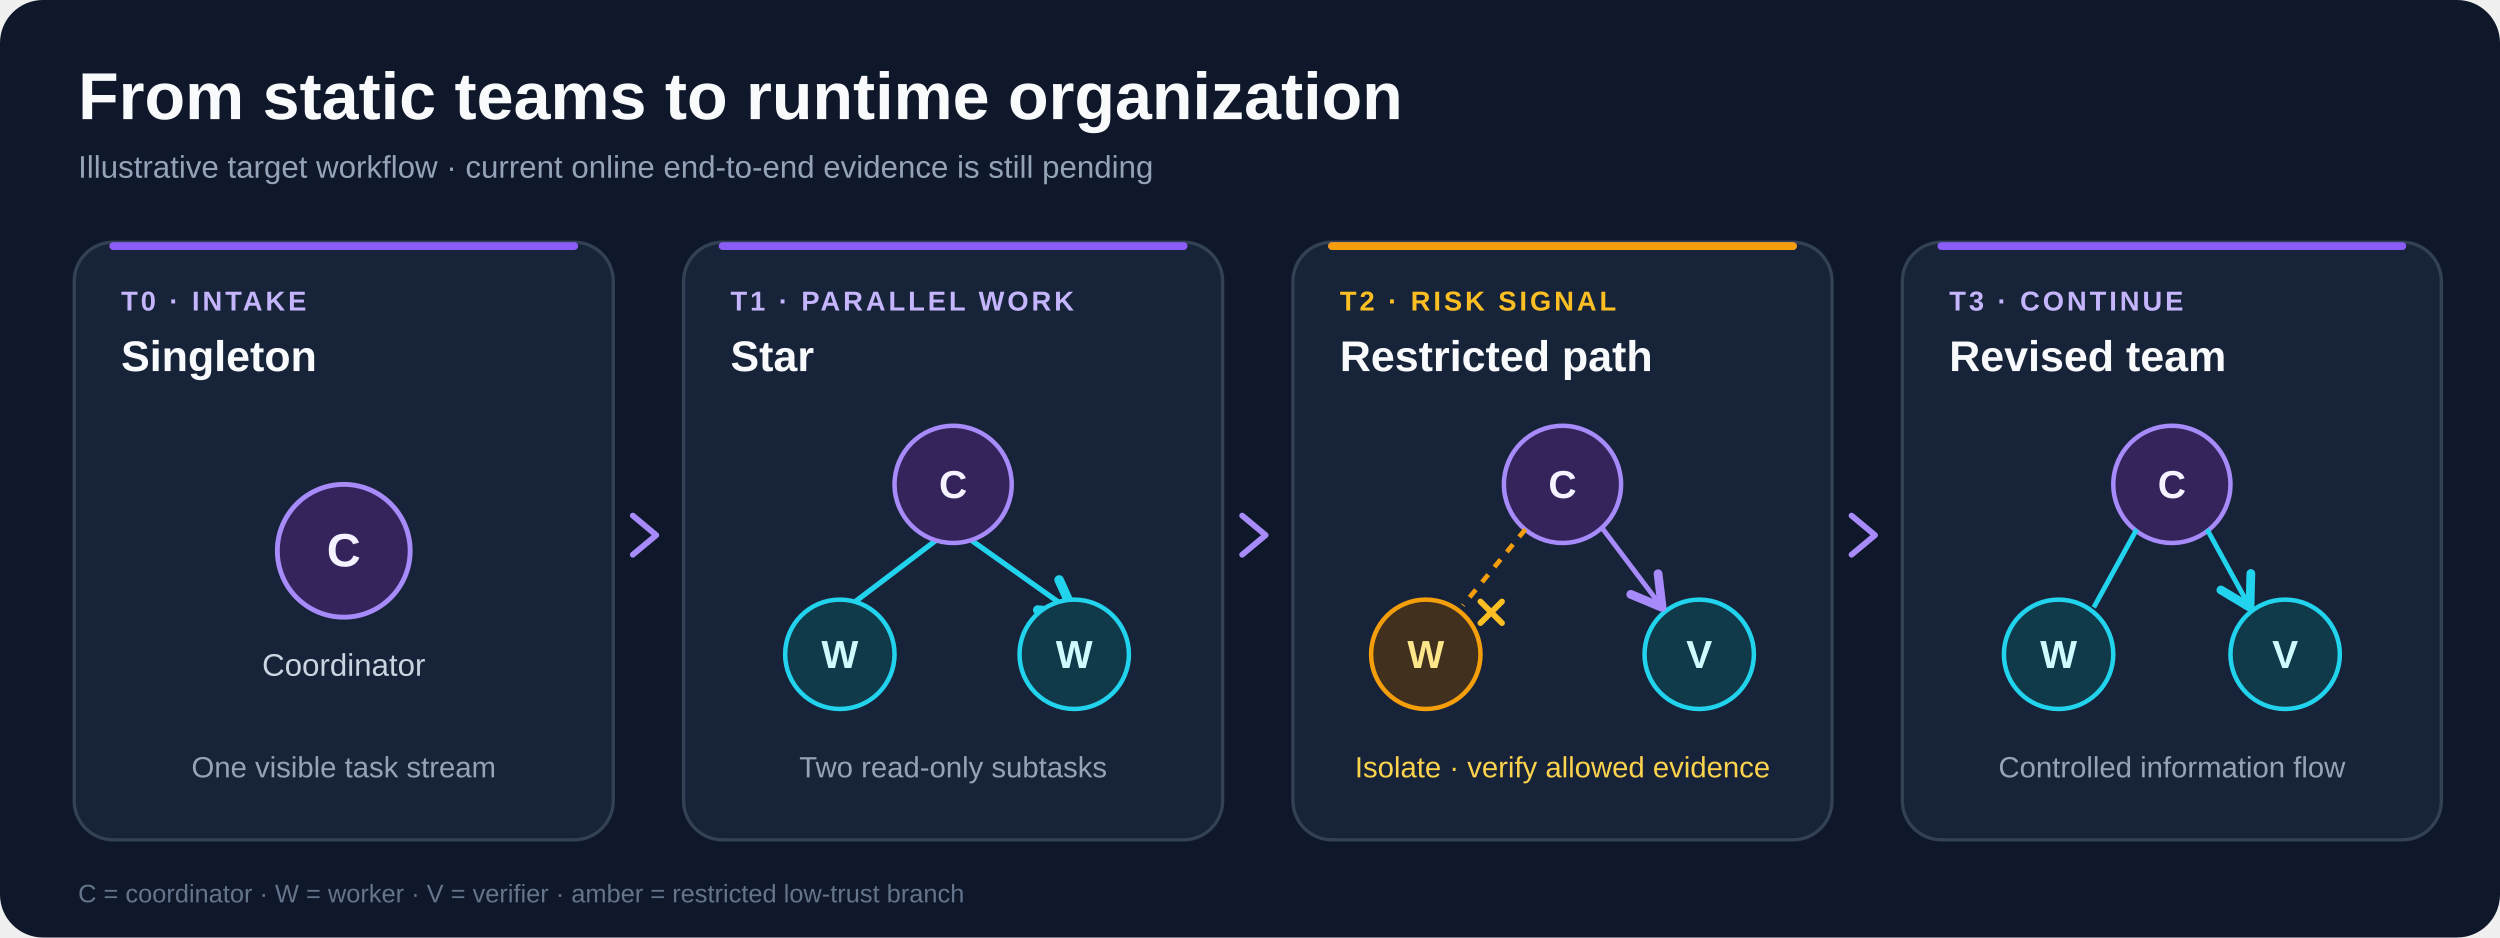
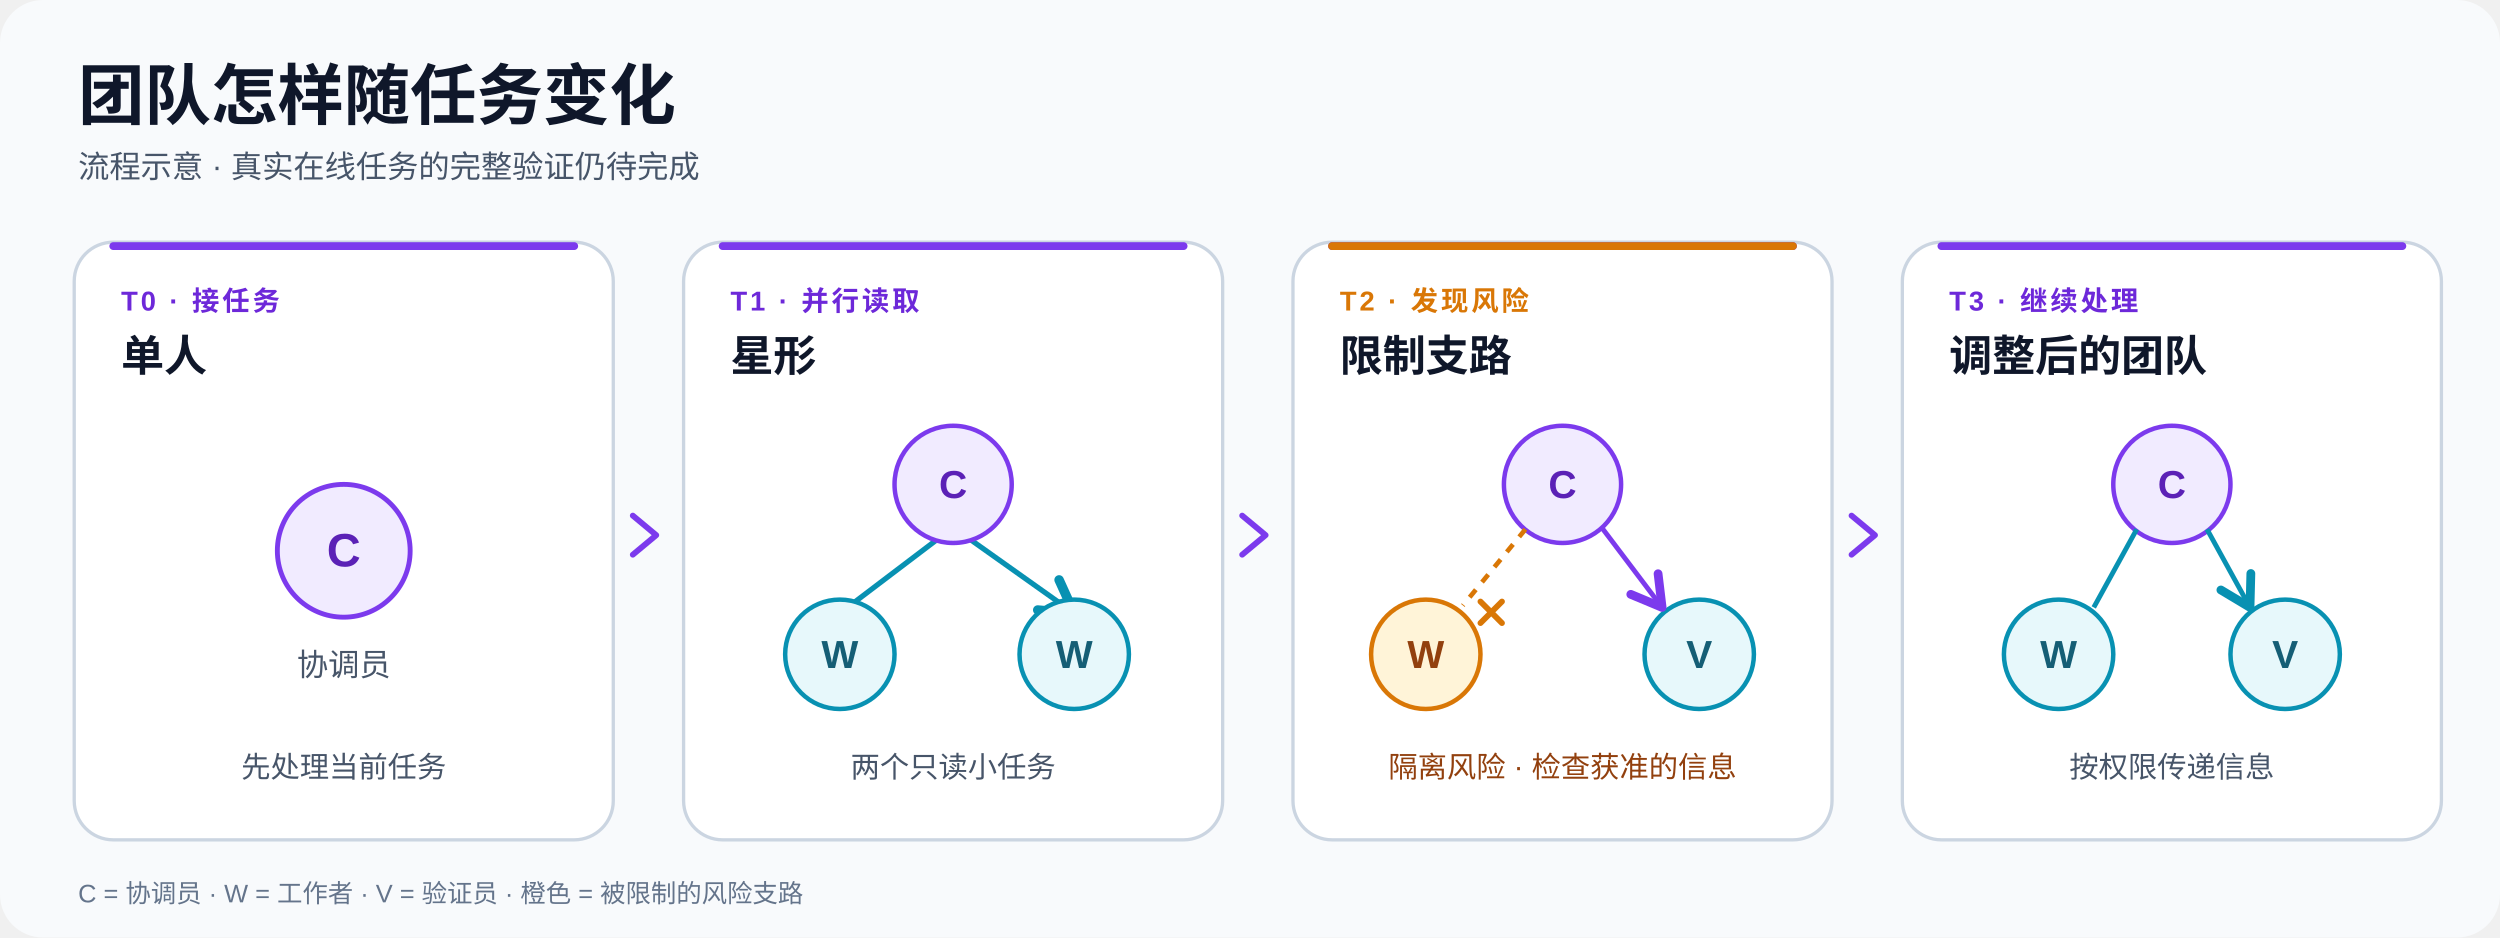
<svg xmlns="http://www.w3.org/2000/svg" width="1280" height="480" viewBox="0 0 1280 480" role="img" aria-labelledby="title desc">
  <defs>
    <marker id="arrow" markerWidth="9" markerHeight="9" refX="7" refY="4.5" orient="auto">
-       <path d="M1 1 L7 4.5 L1 8" fill="none" stroke="#A78BFA" stroke-width="1.8" stroke-linecap="round" stroke-linejoin="round" />
+       <path d="M1 1 L7 4.5 L1 8" fill="none" stroke="#7C3AED" stroke-width="1.8" stroke-linecap="round" stroke-linejoin="round" />
    </marker>
    <marker id="cyanArrow" markerWidth="9" markerHeight="9" refX="7" refY="4.5" orient="auto">
-       <path d="M1 1 L7 4.5 L1 8" fill="none" stroke="#22D3EE" stroke-width="1.8" stroke-linecap="round" stroke-linejoin="round" />
+       <path d="M1 1 L7 4.5 L1 8" fill="none" stroke="#0891B2" stroke-width="1.8" stroke-linecap="round" stroke-linejoin="round" />
    </marker>
  </defs>
-   <rect width="1280" height="480" rx="22" fill="#0F172A" />
-   <text x="40" y="61" fill="#F8FAFC" font-family="Arial, Helvetica, sans-serif" font-size="34" font-weight="700">From static teams to runtime organization</text>
-   <text x="40" y="91" fill="#94A3B8" font-family="Arial, Helvetica, sans-serif" font-size="16">Illustrative target workflow · current online end-to-end evidence is still pending</text>
-   <g fill="#172338" stroke="#334155" stroke-width="1.7">
+   <rect width="1280" height="480" rx="22" fill="#F8FAFC" />
+   <text x="40" y="61" fill="#0F172A" font-family="Arial, Microsoft YaHei, Noto Sans CJK SC, sans-serif" font-size="34" font-weight="700">团队怎样随任务变化</text>
+   <text x="40" y="91" fill="#475569" font-family="Arial, Microsoft YaHei, Noto Sans CJK SC, sans-serif" font-size="16">流程示意 · 真实在线任务的完整验证仍待完成</text>
+   <g fill="#FFFFFF" stroke="#CBD5E1" stroke-width="1.7">
    <rect x="38" y="124" width="276" height="306" rx="20" />
    <rect x="350" y="124" width="276" height="306" rx="20" />
    <rect x="662" y="124" width="276" height="306" rx="20" />
    <rect x="974" y="124" width="276" height="306" rx="20" />
  </g>
-   <path d="M58 126 H294 M370 126 H606 M682 126 H918 M994 126 H1230" stroke="#8B5CF6" stroke-width="4" stroke-linecap="round" />
-   <path d="M682 126 H918" stroke="#F59E0B" stroke-width="4" stroke-linecap="round" />
-   <g fill="#C4B5FD" font-family="Arial, Helvetica, sans-serif" font-size="14" font-weight="700" letter-spacing="1.5">
-     <text x="62" y="159">T0 · INTAKE</text>
-     <text x="374" y="159">T1 · PARALLEL WORK</text>
-     <text x="686" y="159" fill="#FBBF24">T2 · RISK SIGNAL</text>
-     <text x="998" y="159">T3 · CONTINUE</text>
+   <path d="M58 126 H294 M370 126 H606 M682 126 H918 M994 126 H1230" stroke="#7C3AED" stroke-width="4" stroke-linecap="round" />
+   <path d="M682 126 H918" stroke="#D97706" stroke-width="4" stroke-linecap="round" />
+   <g fill="#6D28D9" font-family="Arial, Microsoft YaHei, Noto Sans CJK SC, sans-serif" font-size="14" font-weight="700" letter-spacing="1.5">
+     <text x="62" y="159">T0 · 接任务</text>
+     <text x="374" y="159">T1 · 并行读取</text>
+     <text x="686" y="159" fill="#D97706">T2 · 发现风险</text>
+     <text x="998" y="159">T3 · 继续处理</text>
  </g>
-   <g fill="#F8FAFC" font-family="Arial, Helvetica, sans-serif" font-size="22" font-weight="700">
-     <text x="62" y="190">Singleton</text>
-     <text x="374" y="190">Star</text>
-     <text x="686" y="190">Restricted path</text>
-     <text x="998" y="190">Revised team</text>
+   <g fill="#0F172A" font-family="Arial, Microsoft YaHei, Noto Sans CJK SC, sans-serif" font-size="22" font-weight="700">
+     <text x="62" y="190">单人</text>
+     <text x="374" y="190">星形</text>
+     <text x="686" y="190">限制支路</text>
+     <text x="998" y="190">调整后的团队</text>
  </g>
-   <path d="M324 264 L336 274 L324 284 M636 264 L648 274 L636 284 M948 264 L960 274 L948 284" fill="none" stroke="#A78BFA" stroke-width="3" stroke-linecap="round" stroke-linejoin="round" />
-   <circle cx="176" cy="282" r="34" fill="#34245B" stroke="#A78BFA" stroke-width="2.5" />
-   <text x="176" y="290" text-anchor="middle" fill="#F5F3FF" font-family="Arial, Helvetica, sans-serif" font-size="24" font-weight="700">C</text>
-   <text x="176" y="346" text-anchor="middle" fill="#CBD5E1" font-family="Arial, Helvetica, sans-serif" font-size="16">Coordinator</text>
-   <text x="176" y="398" text-anchor="middle" fill="#94A3B8" font-family="Arial, Helvetica, sans-serif" font-size="15">One visible task stream</text>
-   <path d="M488 270 L430 314 M488 270 L550 314" stroke="#22D3EE" stroke-width="2.7" marker-end="url(#cyanArrow)" />
-   <circle cx="488" cy="248" r="30" fill="#34245B" stroke="#A78BFA" stroke-width="2.3" />
-   <circle cx="430" cy="335" r="28" fill="#103A49" stroke="#22D3EE" stroke-width="2.3" />
-   <circle cx="550" cy="335" r="28" fill="#103A49" stroke="#22D3EE" stroke-width="2.3" />
-   <g text-anchor="middle" font-family="Arial, Helvetica, sans-serif" font-size="20" font-weight="700">
-     <text x="488" y="255" fill="#F5F3FF">C</text>
-     <text x="430" y="342" fill="#CFFAFE">W</text>
-     <text x="550" y="342" fill="#CFFAFE">W</text>
+   <path d="M324 264 L336 274 L324 284 M636 264 L648 274 L636 284 M948 264 L960 274 L948 284" fill="none" stroke="#7C3AED" stroke-width="3" stroke-linecap="round" stroke-linejoin="round" />
+   <circle cx="176" cy="282" r="34" fill="#F1EBFF" stroke="#7C3AED" stroke-width="2.5" />
+   <text x="176" y="290" text-anchor="middle" fill="#5B21B6" font-family="Arial, Microsoft YaHei, Noto Sans CJK SC, sans-serif" font-size="24" font-weight="700">C</text>
+   <text x="176" y="346" text-anchor="middle" fill="#475569" font-family="Arial, Microsoft YaHei, Noto Sans CJK SC, sans-serif" font-size="16">协调员</text>
+   <text x="176" y="398" text-anchor="middle" fill="#475569" font-family="Arial, Microsoft YaHei, Noto Sans CJK SC, sans-serif" font-size="15">先处理当前任务</text>
+   <path d="M488 270 L430 314 M488 270 L550 314" stroke="#0891B2" stroke-width="2.7" marker-end="url(#cyanArrow)" />
+   <circle cx="488" cy="248" r="30" fill="#F1EBFF" stroke="#7C3AED" stroke-width="2.3" />
+   <circle cx="430" cy="335" r="28" fill="#E7F8FB" stroke="#0891B2" stroke-width="2.3" />
+   <circle cx="550" cy="335" r="28" fill="#E7F8FB" stroke="#0891B2" stroke-width="2.3" />
+   <g text-anchor="middle" font-family="Arial, Microsoft YaHei, Noto Sans CJK SC, sans-serif" font-size="20" font-weight="700">
+     <text x="488" y="255" fill="#5B21B6">C</text>
+     <text x="430" y="342" fill="#155E75">W</text>
+     <text x="550" y="342" fill="#155E75">W</text>
  </g>
-   <text x="488" y="398" text-anchor="middle" fill="#94A3B8" font-family="Arial, Helvetica, sans-serif" font-size="15">Two read-only subtasks</text>
-   <circle cx="800" cy="248" r="30" fill="#34245B" stroke="#A78BFA" stroke-width="2.3" />
-   <circle cx="730" cy="335" r="28" fill="#40301D" stroke="#F59E0B" stroke-width="2.3" />
-   <circle cx="870" cy="335" r="28" fill="#103A49" stroke="#22D3EE" stroke-width="2.3" />
-   <path d="M781 271 L749 310" stroke="#F59E0B" stroke-width="2.4" stroke-dasharray="5 5" />
-   <path d="M820 270 L851 311" stroke="#A78BFA" stroke-width="2.5" marker-end="url(#arrow)" />
-   <path d="M758 308 L769 319 M769 308 L758 319" stroke="#FBBF24" stroke-width="3" stroke-linecap="round" />
-   <g text-anchor="middle" font-family="Arial, Helvetica, sans-serif" font-size="20" font-weight="700">
-     <text x="800" y="255" fill="#F5F3FF">C</text>
-     <text x="730" y="342" fill="#FDE68A">W</text>
-     <text x="870" y="342" fill="#CFFAFE">V</text>
+   <text x="488" y="398" text-anchor="middle" fill="#475569" font-family="Arial, Microsoft YaHei, Noto Sans CJK SC, sans-serif" font-size="15">两个只读小任务</text>
+   <circle cx="800" cy="248" r="30" fill="#F1EBFF" stroke="#7C3AED" stroke-width="2.3" />
+   <circle cx="730" cy="335" r="28" fill="#FFF4D8" stroke="#D97706" stroke-width="2.3" />
+   <circle cx="870" cy="335" r="28" fill="#E7F8FB" stroke="#0891B2" stroke-width="2.3" />
+   <path d="M781 271 L749 310" stroke="#D97706" stroke-width="2.4" stroke-dasharray="5 5" />
+   <path d="M820 270 L851 311" stroke="#7C3AED" stroke-width="2.5" marker-end="url(#arrow)" />
+   <path d="M758 308 L769 319 M769 308 L758 319" stroke="#D97706" stroke-width="3" stroke-linecap="round" />
+   <g text-anchor="middle" font-family="Arial, Microsoft YaHei, Noto Sans CJK SC, sans-serif" font-size="20" font-weight="700">
+     <text x="800" y="255" fill="#5B21B6">C</text>
+     <text x="730" y="342" fill="#92400E">W</text>
+     <text x="870" y="342" fill="#155E75">V</text>
  </g>
-   <text x="800" y="398" text-anchor="middle" fill="#FCD34D" font-family="Arial, Helvetica, sans-serif" font-size="15">Isolate · verify allowed evidence</text>
-   <circle cx="1112" cy="248" r="30" fill="#34245B" stroke="#A78BFA" stroke-width="2.3" />
-   <circle cx="1054" cy="335" r="28" fill="#103A49" stroke="#22D3EE" stroke-width="2.3" />
-   <circle cx="1170" cy="335" r="28" fill="#103A49" stroke="#22D3EE" stroke-width="2.3" />
-   <path d="M1094 271 L1072 311 M1130 271 L1152 311" stroke="#22D3EE" stroke-width="2.5" marker-end="url(#cyanArrow)" />
-   <g text-anchor="middle" font-family="Arial, Helvetica, sans-serif" font-size="20" font-weight="700">
-     <text x="1112" y="255" fill="#F5F3FF">C</text>
-     <text x="1054" y="342" fill="#CFFAFE">W</text>
-     <text x="1170" y="342" fill="#CFFAFE">V</text>
+   <text x="800" y="398" text-anchor="middle" fill="#92400E" font-family="Arial, Microsoft YaHei, Noto Sans CJK SC, sans-serif" font-size="15">隔离风险 · 检查获准的信息</text>
+   <circle cx="1112" cy="248" r="30" fill="#F1EBFF" stroke="#7C3AED" stroke-width="2.3" />
+   <circle cx="1054" cy="335" r="28" fill="#E7F8FB" stroke="#0891B2" stroke-width="2.3" />
+   <circle cx="1170" cy="335" r="28" fill="#E7F8FB" stroke="#0891B2" stroke-width="2.3" />
+   <path d="M1094 271 L1072 311 M1130 271 L1152 311" stroke="#0891B2" stroke-width="2.5" marker-end="url(#cyanArrow)" />
+   <g text-anchor="middle" font-family="Arial, Microsoft YaHei, Noto Sans CJK SC, sans-serif" font-size="20" font-weight="700">
+     <text x="1112" y="255" fill="#5B21B6">C</text>
+     <text x="1054" y="342" fill="#155E75">W</text>
+     <text x="1170" y="342" fill="#155E75">V</text>
  </g>
-   <text x="1112" y="398" text-anchor="middle" fill="#94A3B8" font-family="Arial, Helvetica, sans-serif" font-size="15">Controlled information flow</text>
-   <text x="40" y="462" fill="#64748B" font-family="Arial, Helvetica, sans-serif" font-size="13">C = coordinator · W = worker · V = verifier · amber = restricted low-trust branch</text>
+   <text x="1112" y="398" text-anchor="middle" fill="#475569" font-family="Arial, Microsoft YaHei, Noto Sans CJK SC, sans-serif" font-size="15">按权限传递信息</text>
+   <text x="40" y="462" fill="#64748B" font-family="Arial, Microsoft YaHei, Noto Sans CJK SC, sans-serif" font-size="13">C = 协调员 · W = 工作者 · V = 验证员 · 橙色 = 被限制的风险支路</text>
</svg>
